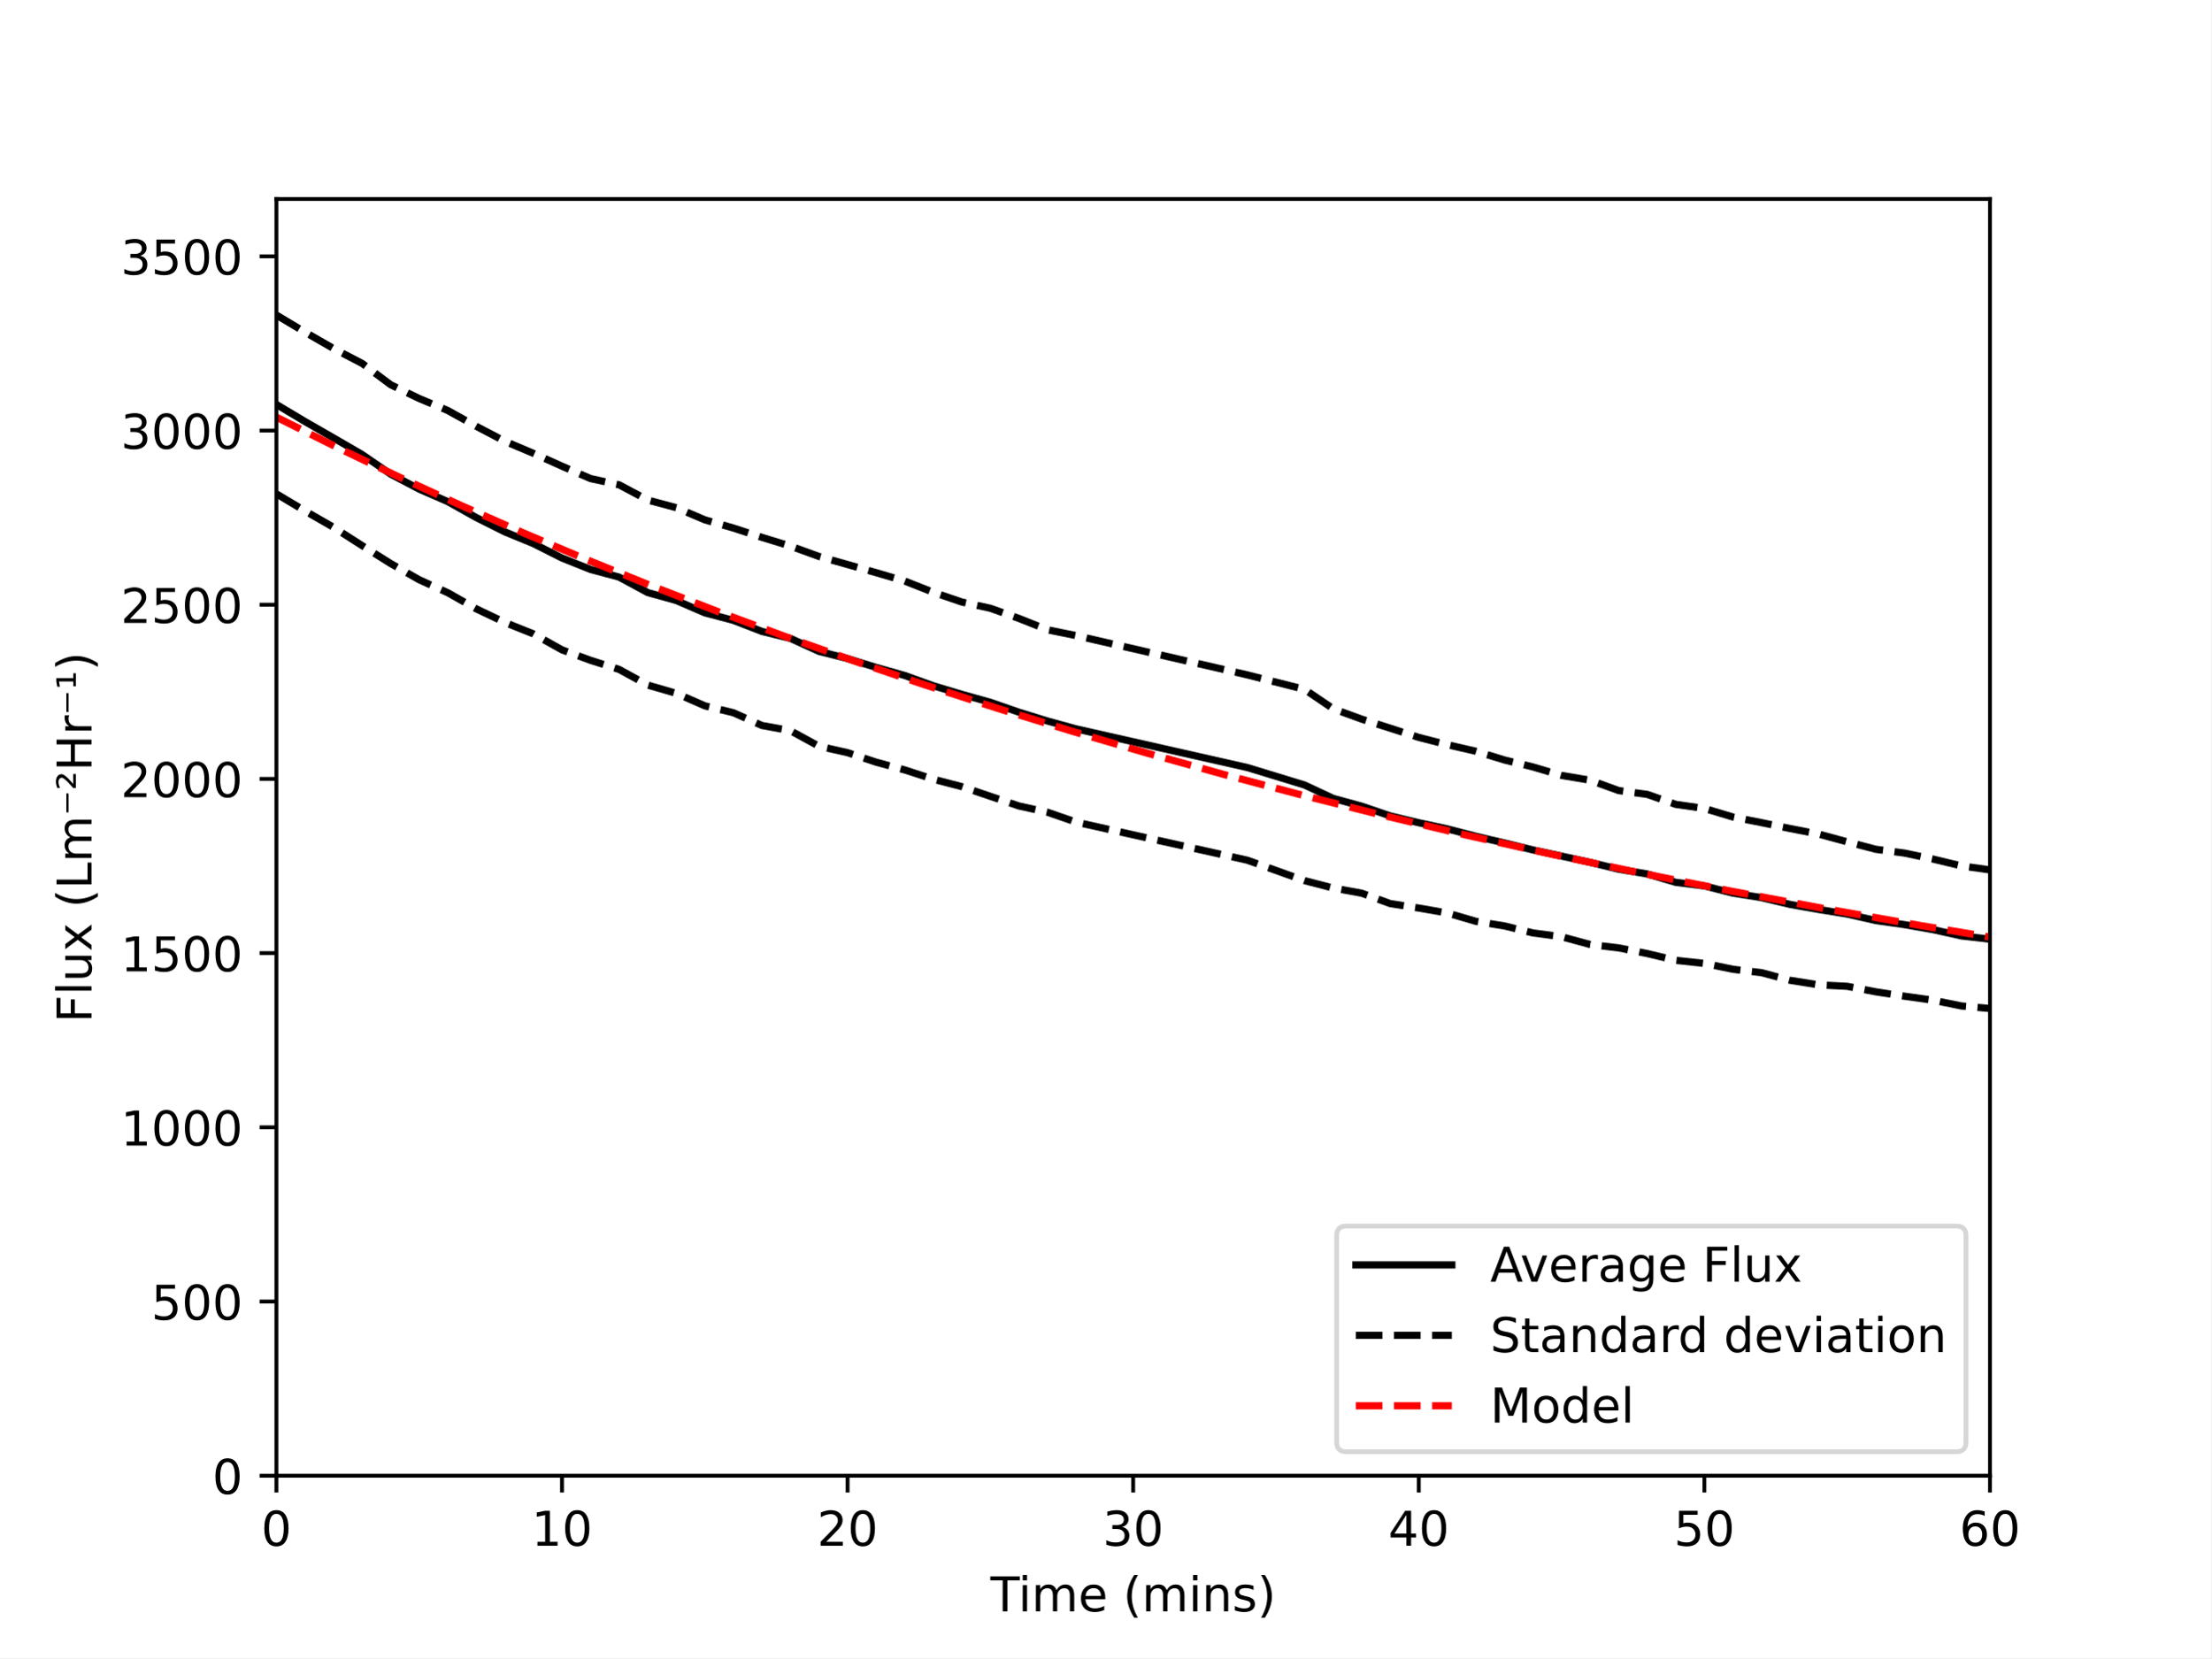
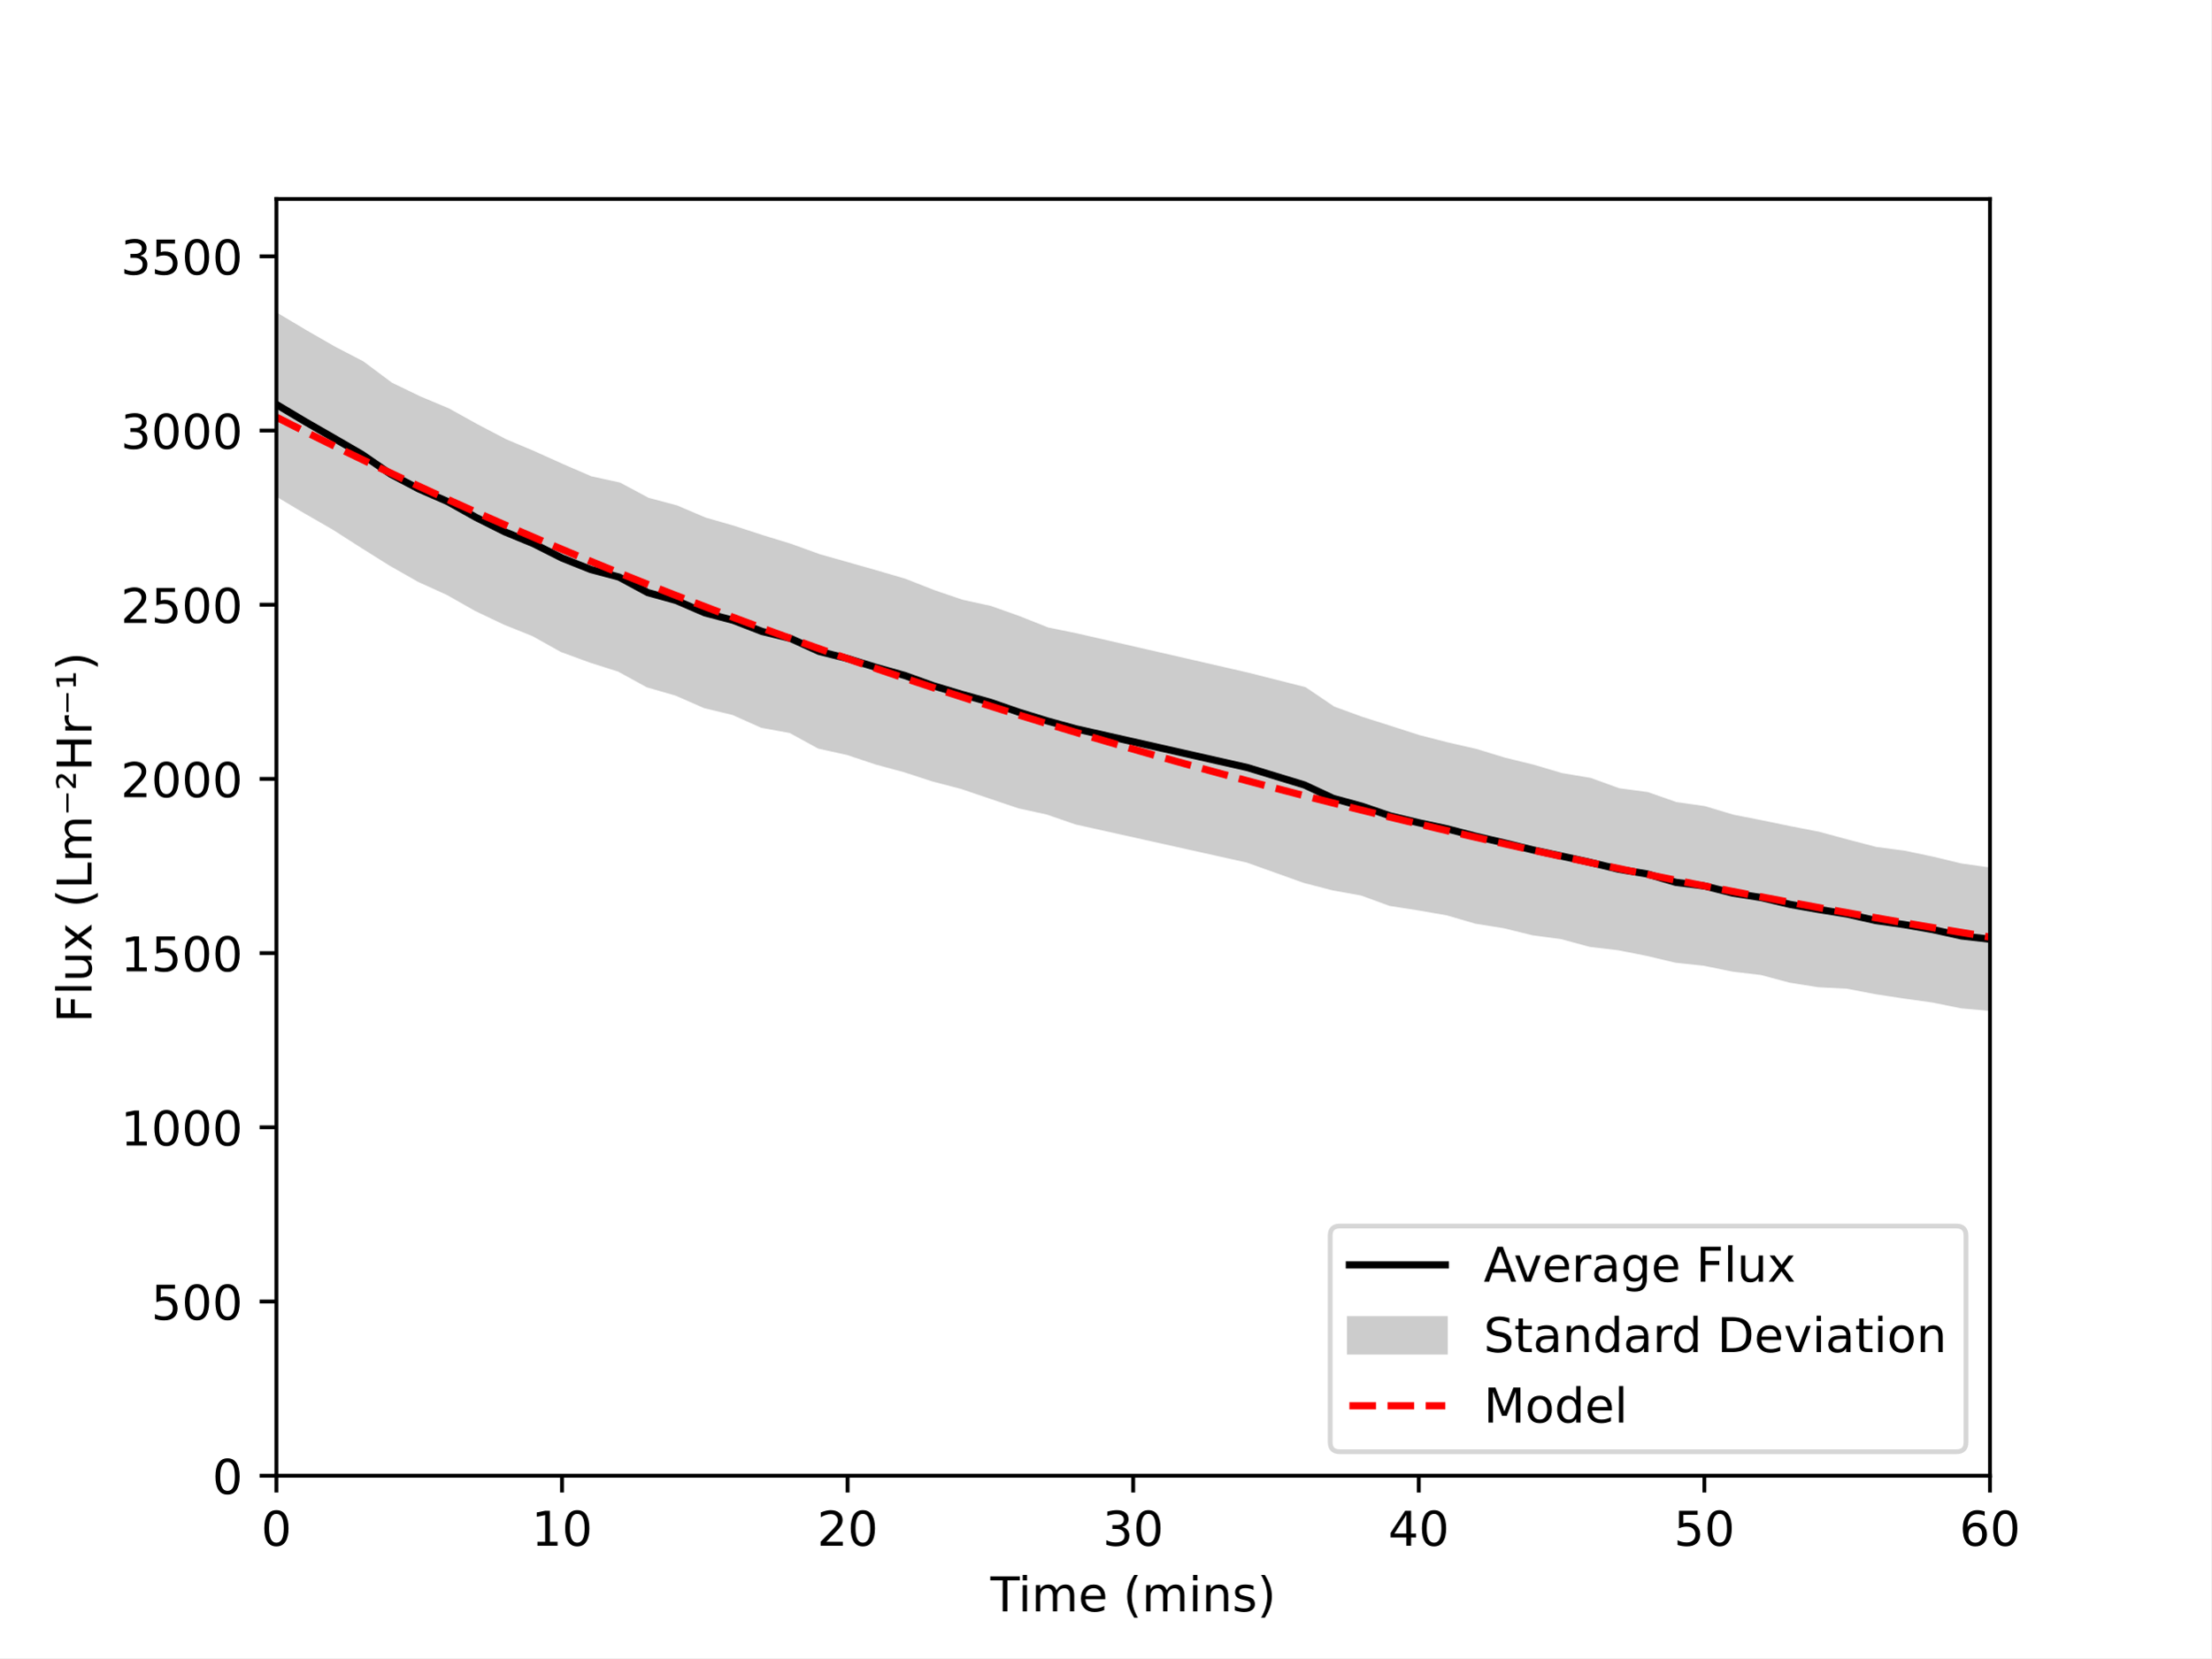
<svg xmlns="http://www.w3.org/2000/svg" xmlns:xlink="http://www.w3.org/1999/xlink" width="460.8pt" height="345.6pt" viewBox="0 0 460.8 345.6" version="1.1">
  <defs>
    <style type="text/css">*{stroke-linejoin: round; stroke-linecap: butt}</style>
  </defs>
  <g id="figure_1">
    <g id="patch_1">
      <path d="M 0 345.6  L 460.8 345.6  L 460.8 0  L 0 0  z " style="fill: #ffffff" />
    </g>
    <g id="axes_1">
      <g id="patch_2">
        <path d="M 57.6 307.584  L 414.72 307.584  L 414.72 41.472  L 57.6 41.472  z " style="fill: #ffffff" />
      </g>
+       <g id="PolyCollection_1">
+         <defs>
+           <path id="m943e7274be" d="M 57.6 -242.672  L 57.6 -279.936  L 63.552 -276.382  L 69.504 -272.959  L 75.456 -269.864  L 81.408 -265.42  L 87.36 -262.542  L 93.312 -260.044  L 99.264 -256.743  L 105.216 -253.627  L 111.168 -251.111  L 117.12 -248.431  L 123.072 -245.854  L 129.024 -244.556  L 134.976 -241.38  L 140.928 -239.791  L 146.88 -237.255  L 152.832 -235.545  L 158.784 -233.6  L 164.736 -231.775  L 170.688 -229.615  L 176.64 -227.936  L 182.592 -226.239  L 188.544 -224.496  L 194.496 -222.151  L 200.448 -220.121  L 206.4 -218.819  L 212.352 -216.699  L 218.304 -214.335  L 224.256 -213.123  L 259.968 -204.928  L 271.872 -201.917  L 277.824 -197.884  L 283.776 -195.71  L 289.728 -193.82  L 295.68 -191.901  L 301.632 -190.378  L 307.584 -189.015  L 313.536 -187.196  L 319.488 -185.738  L 325.44 -183.977  L 331.392 -182.977  L 337.344 -180.82  L 343.296 -180.024  L 349.248 -177.939  L 355.2 -177.093  L 361.152 -175.311  L 367.104 -174.139  L 373.056 -172.908  L 379.008 -171.75  L 384.96 -170.139  L 390.912 -168.584  L 396.864 -167.798  L 402.816 -166.547  L 408.768 -165.118  L 414.72 -164.284  L 414.72 -135.399  L 414.72 -135.399  L 408.768 -135.926  L 402.816 -137.132  L 396.864 -137.963  L 390.912 -138.876  L 384.96 -140.02  L 379.008 -140.325  L 373.056 -141.271  L 367.104 -142.865  L 361.152 -143.574  L 355.2 -144.791  L 349.248 -145.435  L 343.296 -146.849  L 337.344 -148.028  L 331.392 -148.736  L 325.44 -150.35  L 319.488 -151.145  L 313.536 -152.607  L 307.584 -153.564  L 301.632 -155.298  L 295.68 -156.333  L 289.728 -157.263  L 283.776 -159.432  L 277.824 -160.506  L 271.872 -162.045  L 259.968 -166.3  L 224.256 -174.246  L 218.304 -176.303  L 212.352 -177.61  L 206.4 -179.616  L 200.448 -181.637  L 194.496 -183.19  L 188.544 -185.127  L 182.592 -186.741  L 176.64 -188.724  L 170.688 -190.047  L 164.736 -193.298  L 158.784 -194.39  L 152.832 -197.05  L 146.88 -198.488  L 140.928 -201.093  L 134.976 -202.812  L 129.024 -206.076  L 123.072 -207.973  L 117.12 -210.151  L 111.168 -213.475  L 105.216 -215.862  L 99.264 -218.696  L 93.312 -222.065  L 87.36 -224.766  L 81.408 -228.151  L 75.456 -231.884  L 69.504 -235.694  L 63.552 -239.115  L 57.6 -242.672  z " style="stroke: #cccccc" />
+         </defs>
+         <g clip-path="url(#pe3c40bab31)">
+           <use xlink:href="#m943e7274be" x="0" y="345.6" style="fill: #cccccc; stroke: #cccccc" />
+         </g>
+       </g>
      <g id="matplotlib.axis_1">
        <g id="xtick_1">
          <g id="line2d_1">
            <defs>
-               <path id="m4d69c9c8e5" d="M 0 0  L 0 3.5  " style="stroke: #000000; stroke-width: 0.8" />
-             </defs>
-             <g>
-               <use xlink:href="#m4d69c9c8e5" x="57.6" y="307.584" style="stroke: #000000; stroke-width: 0.8" />
+               <path id="m15033c02f0" d="M 0 0  L 0 3.5  " style="stroke: #000000; stroke-width: 0.8" />
+             </defs>
+             <g>
+               <use xlink:href="#m15033c02f0" x="57.6" y="307.584" style="stroke: #000000; stroke-width: 0.8" />
            </g>
          </g>
          <g id="text_1">
            <g transform="translate(54.41875 322.1824) scale(0.1 -0.1)">
              <defs>
                <path id="DejaVuSans-30" d="M 2034 4250  Q 1547 4250 1301 3770  Q 1056 3291 1056 2328  Q 1056 1369 1301 889  Q 1547 409 2034 409  Q 2525 409 2770 889  Q 3016 1369 3016 2328  Q 3016 3291 2770 3770  Q 2525 4250 2034 4250  z M 2034 4750  Q 2819 4750 3233 4129  Q 3647 3509 3647 2328  Q 3647 1150 3233 529  Q 2819 -91 2034 -91  Q 1250 -91 836 529  Q 422 1150 422 2328  Q 422 3509 836 4129  Q 1250 4750 2034 4750  z " transform="scale(0.015625)" />
              </defs>
              <use xlink:href="#DejaVuSans-30" />
            </g>
          </g>
        </g>
        <g id="xtick_2">
          <g id="line2d_2">
            <g>
-               <use xlink:href="#m4d69c9c8e5" x="117.12" y="307.584" style="stroke: #000000; stroke-width: 0.8" />
+               <use xlink:href="#m15033c02f0" x="117.12" y="307.584" style="stroke: #000000; stroke-width: 0.8" />
            </g>
          </g>
          <g id="text_2">
            <g transform="translate(110.7575 322.1824) scale(0.1 -0.1)">
              <defs>
                <path id="DejaVuSans-31" d="M 794 531  L 1825 531  L 1825 4091  L 703 3866  L 703 4441  L 1819 4666  L 2450 4666  L 2450 531  L 3481 531  L 3481 0  L 794 0  L 794 531  z " transform="scale(0.015625)" />
              </defs>
              <use xlink:href="#DejaVuSans-31" />
              <use xlink:href="#DejaVuSans-30" x="63.623" />
            </g>
          </g>
        </g>
        <g id="xtick_3">
          <g id="line2d_3">
            <g>
-               <use xlink:href="#m4d69c9c8e5" x="176.64" y="307.584" style="stroke: #000000; stroke-width: 0.8" />
+               <use xlink:href="#m15033c02f0" x="176.64" y="307.584" style="stroke: #000000; stroke-width: 0.8" />
            </g>
          </g>
          <g id="text_3">
            <g transform="translate(170.2775 322.1824) scale(0.1 -0.1)">
              <defs>
                <path id="DejaVuSans-32" d="M 1228 531  L 3431 531  L 3431 0  L 469 0  L 469 531  Q 828 903 1448 1529  Q 2069 2156 2228 2338  Q 2531 2678 2651 2914  Q 2772 3150 2772 3378  Q 2772 3750 2511 3984  Q 2250 4219 1831 4219  Q 1534 4219 1204 4116  Q 875 4013 500 3803  L 500 4441  Q 881 4594 1212 4672  Q 1544 4750 1819 4750  Q 2544 4750 2975 4387  Q 3406 4025 3406 3419  Q 3406 3131 3298 2873  Q 3191 2616 2906 2266  Q 2828 2175 2409 1742  Q 1991 1309 1228 531  z " transform="scale(0.015625)" />
              </defs>
              <use xlink:href="#DejaVuSans-32" />
              <use xlink:href="#DejaVuSans-30" x="63.623" />
            </g>
          </g>
        </g>
        <g id="xtick_4">
          <g id="line2d_4">
            <g>
-               <use xlink:href="#m4d69c9c8e5" x="236.16" y="307.584" style="stroke: #000000; stroke-width: 0.8" />
+               <use xlink:href="#m15033c02f0" x="236.16" y="307.584" style="stroke: #000000; stroke-width: 0.8" />
            </g>
          </g>
          <g id="text_4">
            <g transform="translate(229.7975 322.1824) scale(0.1 -0.1)">
              <defs>
                <path id="DejaVuSans-33" d="M 2597 2516  Q 3050 2419 3304 2112  Q 3559 1806 3559 1356  Q 3559 666 3084 287  Q 2609 -91 1734 -91  Q 1441 -91 1130 -33  Q 819 25 488 141  L 488 750  Q 750 597 1062 519  Q 1375 441 1716 441  Q 2309 441 2620 675  Q 2931 909 2931 1356  Q 2931 1769 2642 2001  Q 2353 2234 1838 2234  L 1294 2234  L 1294 2753  L 1863 2753  Q 2328 2753 2575 2939  Q 2822 3125 2822 3475  Q 2822 3834 2567 4026  Q 2313 4219 1838 4219  Q 1578 4219 1281 4162  Q 984 4106 628 3988  L 628 4550  Q 988 4650 1302 4700  Q 1616 4750 1894 4750  Q 2613 4750 3031 4423  Q 3450 4097 3450 3541  Q 3450 3153 3228 2886  Q 3006 2619 2597 2516  z " transform="scale(0.015625)" />
              </defs>
              <use xlink:href="#DejaVuSans-33" />
              <use xlink:href="#DejaVuSans-30" x="63.623" />
            </g>
          </g>
        </g>
        <g id="xtick_5">
          <g id="line2d_5">
            <g>
-               <use xlink:href="#m4d69c9c8e5" x="295.68" y="307.584" style="stroke: #000000; stroke-width: 0.8" />
+               <use xlink:href="#m15033c02f0" x="295.68" y="307.584" style="stroke: #000000; stroke-width: 0.8" />
            </g>
          </g>
          <g id="text_5">
            <g transform="translate(289.3175 322.1824) scale(0.1 -0.1)">
              <defs>
                <path id="DejaVuSans-34" d="M 2419 4116  L 825 1625  L 2419 1625  L 2419 4116  z M 2253 4666  L 3047 4666  L 3047 1625  L 3713 1625  L 3713 1100  L 3047 1100  L 3047 0  L 2419 0  L 2419 1100  L 313 1100  L 313 1709  L 2253 4666  z " transform="scale(0.015625)" />
              </defs>
              <use xlink:href="#DejaVuSans-34" />
              <use xlink:href="#DejaVuSans-30" x="63.623" />
            </g>
          </g>
        </g>
        <g id="xtick_6">
          <g id="line2d_6">
            <g>
-               <use xlink:href="#m4d69c9c8e5" x="355.2" y="307.584" style="stroke: #000000; stroke-width: 0.8" />
+               <use xlink:href="#m15033c02f0" x="355.2" y="307.584" style="stroke: #000000; stroke-width: 0.8" />
            </g>
          </g>
          <g id="text_6">
            <g transform="translate(348.8375 322.1824) scale(0.1 -0.1)">
              <defs>
                <path id="DejaVuSans-35" d="M 691 4666  L 3169 4666  L 3169 4134  L 1269 4134  L 1269 2991  Q 1406 3038 1543 3061  Q 1681 3084 1819 3084  Q 2600 3084 3056 2656  Q 3513 2228 3513 1497  Q 3513 744 3044 326  Q 2575 -91 1722 -91  Q 1428 -91 1123 -41  Q 819 9 494 109  L 494 744  Q 775 591 1075 516  Q 1375 441 1709 441  Q 2250 441 2565 725  Q 2881 1009 2881 1497  Q 2881 1984 2565 2268  Q 2250 2553 1709 2553  Q 1456 2553 1204 2497  Q 953 2441 691 2322  L 691 4666  z " transform="scale(0.015625)" />
              </defs>
              <use xlink:href="#DejaVuSans-35" />
              <use xlink:href="#DejaVuSans-30" x="63.623" />
            </g>
          </g>
        </g>
        <g id="xtick_7">
          <g id="line2d_7">
            <g>
-               <use xlink:href="#m4d69c9c8e5" x="414.72" y="307.584" style="stroke: #000000; stroke-width: 0.8" />
+               <use xlink:href="#m15033c02f0" x="414.72" y="307.584" style="stroke: #000000; stroke-width: 0.8" />
            </g>
          </g>
          <g id="text_7">
            <g transform="translate(408.3575 322.1824) scale(0.1 -0.1)">
              <defs>
                <path id="DejaVuSans-36" d="M 2113 2584  Q 1688 2584 1439 2293  Q 1191 2003 1191 1497  Q 1191 994 1439 701  Q 1688 409 2113 409  Q 2538 409 2786 701  Q 3034 994 3034 1497  Q 3034 2003 2786 2293  Q 2538 2584 2113 2584  z M 3366 4563  L 3366 3988  Q 3128 4100 2886 4159  Q 2644 4219 2406 4219  Q 1781 4219 1451 3797  Q 1122 3375 1075 2522  Q 1259 2794 1537 2939  Q 1816 3084 2150 3084  Q 2853 3084 3261 2657  Q 3669 2231 3669 1497  Q 3669 778 3244 343  Q 2819 -91 2113 -91  Q 1303 -91 875 529  Q 447 1150 447 2328  Q 447 3434 972 4092  Q 1497 4750 2381 4750  Q 2619 4750 2861 4703  Q 3103 4656 3366 4563  z " transform="scale(0.015625)" />
              </defs>
              <use xlink:href="#DejaVuSans-36" />
              <use xlink:href="#DejaVuSans-30" x="63.623" />
            </g>
          </g>
        </g>
        <g id="text_8">
          <g transform="translate(206.403 335.8606) scale(0.1 -0.1)">
            <defs>
              <path id="DejaVuSans-54" d="M -19 4666  L 3928 4666  L 3928 4134  L 2272 4134  L 2272 0  L 1638 0  L 1638 4134  L -19 4134  L -19 4666  z " transform="scale(0.015625)" />
              <path id="DejaVuSans-69" d="M 603 3500  L 1178 3500  L 1178 0  L 603 0  L 603 3500  z M 603 4863  L 1178 4863  L 1178 4134  L 603 4134  L 603 4863  z " transform="scale(0.015625)" />
              <path id="DejaVuSans-6d" d="M 3328 2828  Q 3544 3216 3844 3400  Q 4144 3584 4550 3584  Q 5097 3584 5394 3201  Q 5691 2819 5691 2113  L 5691 0  L 5113 0  L 5113 2094  Q 5113 2597 4934 2840  Q 4756 3084 4391 3084  Q 3944 3084 3684 2787  Q 3425 2491 3425 1978  L 3425 0  L 2847 0  L 2847 2094  Q 2847 2600 2669 2842  Q 2491 3084 2119 3084  Q 1678 3084 1418 2786  Q 1159 2488 1159 1978  L 1159 0  L 581 0  L 581 3500  L 1159 3500  L 1159 2956  Q 1356 3278 1631 3431  Q 1906 3584 2284 3584  Q 2666 3584 2933 3390  Q 3200 3197 3328 2828  z " transform="scale(0.015625)" />
              <path id="DejaVuSans-65" d="M 3597 1894  L 3597 1613  L 953 1613  Q 991 1019 1311 708  Q 1631 397 2203 397  Q 2534 397 2845 478  Q 3156 559 3463 722  L 3463 178  Q 3153 47 2828 -22  Q 2503 -91 2169 -91  Q 1331 -91 842 396  Q 353 884 353 1716  Q 353 2575 817 3079  Q 1281 3584 2069 3584  Q 2775 3584 3186 3129  Q 3597 2675 3597 1894  z M 3022 2063  Q 3016 2534 2758 2815  Q 2500 3097 2075 3097  Q 1594 3097 1305 2825  Q 1016 2553 972 2059  L 3022 2063  z " transform="scale(0.015625)" />
              <path id="DejaVuSans-20" transform="scale(0.015625)" />
              <path id="DejaVuSans-28" d="M 1984 4856  Q 1566 4138 1362 3434  Q 1159 2731 1159 2009  Q 1159 1288 1364 580  Q 1569 -128 1984 -844  L 1484 -844  Q 1016 -109 783 600  Q 550 1309 550 2009  Q 550 2706 781 3412  Q 1013 4119 1484 4856  L 1984 4856  z " transform="scale(0.015625)" />
              <path id="DejaVuSans-6e" d="M 3513 2113  L 3513 0  L 2938 0  L 2938 2094  Q 2938 2591 2744 2837  Q 2550 3084 2163 3084  Q 1697 3084 1428 2787  Q 1159 2491 1159 1978  L 1159 0  L 581 0  L 581 3500  L 1159 3500  L 1159 2956  Q 1366 3272 1645 3428  Q 1925 3584 2291 3584  Q 2894 3584 3203 3211  Q 3513 2838 3513 2113  z " transform="scale(0.015625)" />
              <path id="DejaVuSans-73" d="M 2834 3397  L 2834 2853  Q 2591 2978 2328 3040  Q 2066 3103 1784 3103  Q 1356 3103 1142 2972  Q 928 2841 928 2578  Q 928 2378 1081 2264  Q 1234 2150 1697 2047  L 1894 2003  Q 2506 1872 2764 1633  Q 3022 1394 3022 966  Q 3022 478 2636 193  Q 2250 -91 1575 -91  Q 1294 -91 989 -36  Q 684 19 347 128  L 347 722  Q 666 556 975 473  Q 1284 391 1588 391  Q 1994 391 2212 530  Q 2431 669 2431 922  Q 2431 1156 2273 1281  Q 2116 1406 1581 1522  L 1381 1569  Q 847 1681 609 1914  Q 372 2147 372 2553  Q 372 3047 722 3315  Q 1072 3584 1716 3584  Q 2034 3584 2315 3537  Q 2597 3491 2834 3397  z " transform="scale(0.015625)" />
              <path id="DejaVuSans-29" d="M 513 4856  L 1013 4856  Q 1481 4119 1714 3412  Q 1947 2706 1947 2009  Q 1947 1309 1714 600  Q 1481 -109 1013 -844  L 513 -844  Q 928 -128 1133 580  Q 1338 1288 1338 2009  Q 1338 2731 1133 3434  Q 928 4138 513 4856  z " transform="scale(0.015625)" />
            </defs>
            <use xlink:href="#DejaVuSans-54" />
            <use xlink:href="#DejaVuSans-69" x="57.959" />
            <use xlink:href="#DejaVuSans-6d" x="85.742" />
            <use xlink:href="#DejaVuSans-65" x="183.154" />
            <use xlink:href="#DejaVuSans-20" x="244.678" />
            <use xlink:href="#DejaVuSans-28" x="276.465" />
            <use xlink:href="#DejaVuSans-6d" x="315.479" />
            <use xlink:href="#DejaVuSans-69" x="412.891" />
            <use xlink:href="#DejaVuSans-6e" x="440.674" />
            <use xlink:href="#DejaVuSans-73" x="504.053" />
            <use xlink:href="#DejaVuSans-29" x="556.152" />
          </g>
        </g>
      </g>
      <g id="matplotlib.axis_2">
        <g id="ytick_1">
          <g id="line2d_8">
            <defs>
-               <path id="m9493735a41" d="M 0 0  L -3.5 0  " style="stroke: #000000; stroke-width: 0.8" />
-             </defs>
-             <g>
-               <use xlink:href="#m9493735a41" x="57.6" y="307.584" style="stroke: #000000; stroke-width: 0.8" />
+               <path id="mf174291235" d="M 0 0  L -3.5 0  " style="stroke: #000000; stroke-width: 0.8" />
+             </defs>
+             <g>
+               <use xlink:href="#mf174291235" x="57.6" y="307.584" style="stroke: #000000; stroke-width: 0.8" />
            </g>
          </g>
          <g id="text_9">
            <g transform="translate(44.2375 311.3832) scale(0.1 -0.1)">
              <use xlink:href="#DejaVuSans-30" />
            </g>
          </g>
        </g>
        <g id="ytick_2">
          <g id="line2d_9">
            <g>
-               <use xlink:href="#m9493735a41" x="57.6" y="271.275" style="stroke: #000000; stroke-width: 0.8" />
+               <use xlink:href="#mf174291235" x="57.6" y="271.275" style="stroke: #000000; stroke-width: 0.8" />
            </g>
          </g>
          <g id="text_10">
            <g transform="translate(31.5125 275.0742) scale(0.1 -0.1)">
              <use xlink:href="#DejaVuSans-35" />
              <use xlink:href="#DejaVuSans-30" x="63.623" />
              <use xlink:href="#DejaVuSans-30" x="127.246" />
            </g>
          </g>
        </g>
        <g id="ytick_3">
          <g id="line2d_10">
            <g>
-               <use xlink:href="#m9493735a41" x="57.6" y="234.966" style="stroke: #000000; stroke-width: 0.8" />
+               <use xlink:href="#mf174291235" x="57.6" y="234.966" style="stroke: #000000; stroke-width: 0.8" />
            </g>
          </g>
          <g id="text_11">
            <g transform="translate(25.15 238.7652) scale(0.1 -0.1)">
              <use xlink:href="#DejaVuSans-31" />
              <use xlink:href="#DejaVuSans-30" x="63.623" />
              <use xlink:href="#DejaVuSans-30" x="127.246" />
              <use xlink:href="#DejaVuSans-30" x="190.869" />
            </g>
          </g>
        </g>
        <g id="ytick_4">
          <g id="line2d_11">
            <g>
-               <use xlink:href="#m9493735a41" x="57.6" y="198.657" style="stroke: #000000; stroke-width: 0.8" />
+               <use xlink:href="#mf174291235" x="57.6" y="198.657" style="stroke: #000000; stroke-width: 0.8" />
            </g>
          </g>
          <g id="text_12">
            <g transform="translate(25.15 202.4562) scale(0.1 -0.1)">
              <use xlink:href="#DejaVuSans-31" />
              <use xlink:href="#DejaVuSans-35" x="63.623" />
              <use xlink:href="#DejaVuSans-30" x="127.246" />
              <use xlink:href="#DejaVuSans-30" x="190.869" />
            </g>
          </g>
        </g>
        <g id="ytick_5">
          <g id="line2d_12">
            <g>
-               <use xlink:href="#m9493735a41" x="57.6" y="162.348" style="stroke: #000000; stroke-width: 0.8" />
+               <use xlink:href="#mf174291235" x="57.6" y="162.348" style="stroke: #000000; stroke-width: 0.8" />
            </g>
          </g>
          <g id="text_13">
            <g transform="translate(25.15 166.1472) scale(0.1 -0.1)">
              <use xlink:href="#DejaVuSans-32" />
              <use xlink:href="#DejaVuSans-30" x="63.623" />
              <use xlink:href="#DejaVuSans-30" x="127.246" />
              <use xlink:href="#DejaVuSans-30" x="190.869" />
            </g>
          </g>
        </g>
        <g id="ytick_6">
          <g id="line2d_13">
            <g>
-               <use xlink:href="#m9493735a41" x="57.6" y="126.039" style="stroke: #000000; stroke-width: 0.8" />
+               <use xlink:href="#mf174291235" x="57.6" y="126.039" style="stroke: #000000; stroke-width: 0.8" />
            </g>
          </g>
          <g id="text_14">
            <g transform="translate(25.15 129.8382) scale(0.1 -0.1)">
              <use xlink:href="#DejaVuSans-32" />
              <use xlink:href="#DejaVuSans-35" x="63.623" />
              <use xlink:href="#DejaVuSans-30" x="127.246" />
              <use xlink:href="#DejaVuSans-30" x="190.869" />
            </g>
          </g>
        </g>
        <g id="ytick_7">
          <g id="line2d_14">
            <g>
-               <use xlink:href="#m9493735a41" x="57.6" y="89.73" style="stroke: #000000; stroke-width: 0.8" />
+               <use xlink:href="#mf174291235" x="57.6" y="89.73" style="stroke: #000000; stroke-width: 0.8" />
            </g>
          </g>
          <g id="text_15">
            <g transform="translate(25.15 93.52918) scale(0.1 -0.1)">
              <use xlink:href="#DejaVuSans-33" />
              <use xlink:href="#DejaVuSans-30" x="63.623" />
              <use xlink:href="#DejaVuSans-30" x="127.246" />
              <use xlink:href="#DejaVuSans-30" x="190.869" />
            </g>
          </g>
        </g>
        <g id="ytick_8">
          <g id="line2d_15">
            <g>
-               <use xlink:href="#m9493735a41" x="57.6" y="53.421" style="stroke: #000000; stroke-width: 0.8" />
+               <use xlink:href="#mf174291235" x="57.6" y="53.421" style="stroke: #000000; stroke-width: 0.8" />
            </g>
          </g>
          <g id="text_16">
            <g transform="translate(25.15 57.22018) scale(0.1 -0.1)">
              <use xlink:href="#DejaVuSans-33" />
              <use xlink:href="#DejaVuSans-35" x="63.623" />
              <use xlink:href="#DejaVuSans-30" x="127.246" />
              <use xlink:href="#DejaVuSans-30" x="190.869" />
            </g>
          </g>
        </g>
        <g id="text_17">
          <g transform="translate(19.07031 213.171) rotate(-90) scale(0.1 -0.1)">
            <defs>
              <path id="DejaVuSans-46" d="M 628 4666  L 3309 4666  L 3309 4134  L 1259 4134  L 1259 2759  L 3109 2759  L 3109 2228  L 1259 2228  L 1259 0  L 628 0  L 628 4666  z " transform="scale(0.015625)" />
              <path id="DejaVuSans-6c" d="M 603 4863  L 1178 4863  L 1178 0  L 603 0  L 603 4863  z " transform="scale(0.015625)" />
              <path id="DejaVuSans-75" d="M 544 1381  L 544 3500  L 1119 3500  L 1119 1403  Q 1119 906 1312 657  Q 1506 409 1894 409  Q 2359 409 2629 706  Q 2900 1003 2900 1516  L 2900 3500  L 3475 3500  L 3475 0  L 2900 0  L 2900 538  Q 2691 219 2414 64  Q 2138 -91 1772 -91  Q 1169 -91 856 284  Q 544 659 544 1381  z M 1991 3584  L 1991 3584  z " transform="scale(0.015625)" />
              <path id="DejaVuSans-78" d="M 3513 3500  L 2247 1797  L 3578 0  L 2900 0  L 1881 1375  L 863 0  L 184 0  L 1544 1831  L 300 3500  L 978 3500  L 1906 2253  L 2834 3500  L 3513 3500  z " transform="scale(0.015625)" />
              <path id="DejaVuSans-4c" d="M 628 4666  L 1259 4666  L 1259 531  L 3531 531  L 3531 0  L 628 0  L 628 4666  z " transform="scale(0.015625)" />
              <path id="DejaVuSans-207b" d="M 428 3359  L 2950 3359  L 2950 3063  L 428 3063  L 428 3359  z " transform="scale(0.015625)" />
              <path id="DejaVuSans-b2" d="M 838 2444  L 2163 2444  L 2163 2088  L 294 2088  L 294 2431  Q 400 2528 597 2703  Q 1672 3656 1672 3950  Q 1672 4156 1509 4282  Q 1347 4409 1081 4409  Q 919 4409 728 4354  Q 538 4300 313 4191  L 313 4575  Q 553 4663 761 4706  Q 969 4750 1147 4750  Q 1600 4750 1872 4544  Q 2144 4338 2144 4000  Q 2144 3566 1109 2678  Q 934 2528 838 2444  z " transform="scale(0.015625)" />
              <path id="DejaVuSans-48" d="M 628 4666  L 1259 4666  L 1259 2753  L 3553 2753  L 3553 4666  L 4184 4666  L 4184 0  L 3553 0  L 3553 2222  L 1259 2222  L 1259 0  L 628 0  L 628 4666  z " transform="scale(0.015625)" />
              <path id="DejaVuSans-72" d="M 2631 2963  Q 2534 3019 2420 3045  Q 2306 3072 2169 3072  Q 1681 3072 1420 2755  Q 1159 2438 1159 1844  L 1159 0  L 581 0  L 581 3500  L 1159 3500  L 1159 2956  Q 1341 3275 1631 3429  Q 1922 3584 2338 3584  Q 2397 3584 2469 3576  Q 2541 3569 2628 3553  L 2631 2963  z " transform="scale(0.015625)" />
              <path id="DejaVuSans-b9" d="M 488 2431  L 1125 2431  L 1125 4341  L 428 4213  L 428 4575  L 1147 4697  L 1575 4697  L 1575 2431  L 2216 2431  L 2216 2088  L 488 2088  L 488 2431  z " transform="scale(0.015625)" />
            </defs>
            <use xlink:href="#DejaVuSans-46" />
            <use xlink:href="#DejaVuSans-6c" x="57.52" />
            <use xlink:href="#DejaVuSans-75" x="85.303" />
            <use xlink:href="#DejaVuSans-78" x="148.682" />
            <use xlink:href="#DejaVuSans-20" x="207.861" />
            <use xlink:href="#DejaVuSans-28" x="239.648" />
            <use xlink:href="#DejaVuSans-4c" x="278.662" />
            <use xlink:href="#DejaVuSans-6d" x="334.375" />
            <use xlink:href="#DejaVuSans-207b" x="431.787" />
            <use xlink:href="#DejaVuSans-b2" x="484.57" />
            <use xlink:href="#DejaVuSans-48" x="524.658" />
            <use xlink:href="#DejaVuSans-72" x="599.854" />
            <use xlink:href="#DejaVuSans-207b" x="640.967" />
            <use xlink:href="#DejaVuSans-b9" x="693.75" />
            <use xlink:href="#DejaVuSans-29" x="733.838" />
          </g>
        </g>
      </g>
      <g id="line2d_16">
-         <path d="M 57.6 84.296  L 63.552 87.852  L 69.504 91.274  L 75.456 94.726  L 81.408 98.814  L 87.36 101.946  L 93.312 104.546  L 99.264 107.88  L 105.216 110.856  L 111.168 113.307  L 117.12 116.309  L 123.072 118.687  L 129.024 120.284  L 134.976 123.504  L 140.928 125.158  L 146.88 127.729  L 152.832 129.303  L 158.784 131.605  L 164.736 133.063  L 170.688 135.769  L 176.64 137.27  L 182.592 139.11  L 188.544 140.789  L 194.496 142.93  L 200.448 144.721  L 206.4 146.382  L 212.352 148.446  L 218.304 150.281  L 224.256 151.916  L 259.968 159.986  L 271.872 163.619  L 277.824 166.405  L 283.776 168.029  L 289.728 170.059  L 295.68 171.483  L 301.632 172.762  L 307.584 174.31  L 313.536 175.698  L 319.488 177.158  L 325.44 178.436  L 331.392 179.743  L 337.344 181.176  L 343.296 182.163  L 349.248 183.913  L 355.2 184.658  L 361.152 186.157  L 367.104 187.098  L 373.056 188.511  L 379.008 189.563  L 384.96 190.52  L 390.912 191.87  L 396.864 192.719  L 402.816 193.76  L 408.768 195.078  L 414.72 195.759  " clip-path="url(#pf5c24e1702)" style="fill: none; stroke: #000000; stroke-width: 1.5; stroke-linecap: square" />
+         <path d="M 57.6 84.296  L 63.552 87.852  L 69.504 91.274  L 75.456 94.726  L 81.408 98.814  L 87.36 101.946  L 93.312 104.546  L 99.264 107.88  L 105.216 110.856  L 111.168 113.307  L 117.12 116.309  L 123.072 118.687  L 129.024 120.284  L 134.976 123.504  L 140.928 125.158  L 146.88 127.729  L 152.832 129.303  L 158.784 131.605  L 164.736 133.063  L 170.688 135.769  L 176.64 137.27  L 182.592 139.11  L 188.544 140.789  L 194.496 142.93  L 200.448 144.721  L 206.4 146.382  L 212.352 148.446  L 218.304 150.281  L 224.256 151.916  L 259.968 159.986  L 271.872 163.619  L 277.824 166.405  L 283.776 168.029  L 289.728 170.059  L 295.68 171.483  L 301.632 172.762  L 307.584 174.31  L 313.536 175.698  L 319.488 177.158  L 325.44 178.436  L 331.392 179.743  L 337.344 181.176  L 343.296 182.163  L 349.248 183.913  L 355.2 184.658  L 361.152 186.157  L 367.104 187.098  L 373.056 188.511  L 379.008 189.563  L 384.96 190.52  L 390.912 191.87  L 396.864 192.719  L 402.816 193.76  L 408.768 195.078  L 414.72 195.759  " clip-path="url(#pe3c40bab31)" style="fill: none; stroke: #000000; stroke-width: 1.5; stroke-linecap: square" />
      </g>
      <g id="line2d_17">
-         <path d="M 57.6 65.664  L 63.552 69.218  L 69.504 72.641  L 75.456 75.736  L 81.408 80.18  L 87.36 83.058  L 93.312 85.556  L 99.264 88.857  L 105.216 91.973  L 111.168 94.489  L 117.12 97.169  L 123.072 99.746  L 129.024 101.044  L 134.976 104.22  L 140.928 105.809  L 146.88 108.345  L 152.832 110.055  L 158.784 112  L 164.736 113.825  L 170.688 115.985  L 176.64 117.664  L 182.592 119.361  L 188.544 121.104  L 194.496 123.449  L 200.448 125.479  L 206.4 126.781  L 212.352 128.901  L 218.304 131.265  L 224.256 132.477  L 259.968 140.672  L 271.872 143.683  L 277.824 147.716  L 283.776 149.89  L 289.728 151.78  L 295.68 153.699  L 301.632 155.222  L 307.584 156.585  L 313.536 158.404  L 319.488 159.862  L 325.44 161.623  L 331.392 162.623  L 337.344 164.78  L 343.296 165.576  L 349.248 167.661  L 355.2 168.507  L 361.152 170.289  L 367.104 171.461  L 373.056 172.692  L 379.008 173.85  L 384.96 175.461  L 390.912 177.016  L 396.864 177.802  L 402.816 179.053  L 408.768 180.482  L 414.72 181.316  " clip-path="url(#pf5c24e1702)" style="fill: none; stroke-dasharray: 5.55,2.4; stroke-dashoffset: 0; stroke: #000000; stroke-width: 1.5" />
-       </g>
-       <g id="line2d_18">
-         <path d="M 57.6 102.928  L 63.552 106.485  L 69.504 109.906  L 75.456 113.716  L 81.408 117.449  L 87.36 120.834  L 93.312 123.535  L 99.264 126.904  L 105.216 129.738  L 111.168 132.125  L 117.12 135.449  L 123.072 137.627  L 129.024 139.524  L 134.976 142.788  L 140.928 144.507  L 146.88 147.112  L 152.832 148.55  L 158.784 151.21  L 164.736 152.302  L 170.688 155.553  L 176.64 156.876  L 182.592 158.859  L 188.544 160.473  L 194.496 162.41  L 200.448 163.963  L 206.4 165.984  L 212.352 167.99  L 218.304 169.297  L 224.256 171.354  L 259.968 179.3  L 271.872 183.555  L 277.824 185.094  L 283.776 186.168  L 289.728 188.337  L 295.68 189.267  L 301.632 190.302  L 307.584 192.036  L 313.536 192.993  L 319.488 194.455  L 325.44 195.25  L 331.392 196.864  L 337.344 197.572  L 343.296 198.751  L 349.248 200.165  L 355.2 200.809  L 361.152 202.026  L 367.104 202.735  L 373.056 204.329  L 379.008 205.275  L 384.96 205.58  L 390.912 206.724  L 396.864 207.637  L 402.816 208.468  L 408.768 209.674  L 414.72 210.201  " clip-path="url(#pf5c24e1702)" style="fill: none; stroke-dasharray: 5.55,2.4; stroke-dashoffset: 0; stroke: #000000; stroke-width: 1.5" />
-       </g>
-       <g id="line2d_19">
-         <path d="M 57.6 86.945  L 70.099 93.172  L 82.956 99.324  L 95.812 105.229  L 109.025 111.051  L 122.239 116.632  L 135.809 122.126  L 149.737 127.522  L 164.022 132.813  L 178.307 137.869  L 192.948 142.818  L 207.948 147.654  L 223.304 152.372  L 239.017 156.966  L 255.087 161.432  L 271.515 165.767  L 288.3 169.969  L 305.798 174.116  L 323.654 178.116  L 341.868 181.969  L 360.795 185.742  L 380.079 189.36  L 400.078 192.884  L 414.72 195.325  L 414.72 195.325  " clip-path="url(#pf5c24e1702)" style="fill: none; stroke-dasharray: 5.55,2.4; stroke-dashoffset: 0; stroke: #ff0000; stroke-width: 1.5" />
+         <path d="M 57.6 86.945  L 61.207 88.768  L 64.815 90.569  L 68.422 92.351  L 72.029 94.112  L 75.636 95.853  L 79.244 97.573  L 82.851 99.275  L 86.458 100.957  L 90.065 102.619  L 93.673 104.263  L 97.28 105.888  L 100.887 107.494  L 104.495 109.082  L 108.102 110.652  L 111.709 112.203  L 115.316 113.737  L 118.924 115.254  L 122.531 116.753  L 126.138 118.235  L 129.745 119.7  L 133.353 121.149  L 136.96 122.581  L 140.567 123.996  L 144.175 125.396  L 147.782 126.779  L 151.389 128.146  L 154.996 129.498  L 158.604 130.835  L 162.211 132.156  L 165.818 133.462  L 169.425 134.753  L 173.033 136.03  L 176.64 137.291  L 180.247 138.539  L 183.855 139.772  L 187.462 140.991  L 191.069 142.196  L 194.676 143.387  L 198.284 144.565  L 201.891 145.729  L 205.498 146.88  L 209.105 148.018  L 212.713 149.143  L 216.32 150.255  L 219.927 151.354  L 223.535 152.441  L 227.142 153.515  L 230.749 154.577  L 234.356 155.627  L 237.964 156.665  L 241.571 157.691  L 245.178 158.705  L 248.785 159.708  L 252.393 160.699  L 256 161.679  L 259.607 162.648  L 263.215 163.605  L 266.822 164.552  L 270.429 165.488  L 274.036 166.413  L 277.644 167.327  L 281.251 168.232  L 284.858 169.125  L 288.465 170.009  L 292.073 170.883  L 295.68 171.746  L 299.287 172.6  L 302.895 173.444  L 306.502 174.278  L 310.109 175.103  L 313.716 175.918  L 317.324 176.724  L 320.931 177.521  L 324.538 178.308  L 328.145 179.087  L 331.753 179.857  L 335.36 180.618  L 338.967 181.37  L 342.575 182.114  L 346.182 182.849  L 349.789 183.576  L 353.396 184.294  L 357.004 185.004  L 360.611 185.706  L 364.218 186.401  L 367.825 187.087  L 371.433 187.765  L 375.04 188.436  L 378.647 189.099  L 382.255 189.754  L 385.862 190.402  L 389.469 191.042  L 393.076 191.675  L 396.684 192.301  L 400.291 192.92  L 403.898 193.532  L 407.505 194.137  L 411.113 194.734  L 414.72 195.325  " clip-path="url(#pe3c40bab31)" style="fill: none; stroke-dasharray: 5.55,2.4; stroke-dashoffset: 0; stroke: #ff0000; stroke-width: 1.5" />
      </g>
      <g id="patch_3">
        <path d="M 57.6 307.584  L 57.6 41.472  " style="fill: none; stroke: #000000; stroke-width: 0.8; stroke-linejoin: miter; stroke-linecap: square" />
      </g>
      <g id="patch_4">
        <path d="M 414.72 307.584  L 414.72 41.472  " style="fill: none; stroke: #000000; stroke-width: 0.8; stroke-linejoin: miter; stroke-linecap: square" />
      </g>
      <g id="patch_5">
        <path d="M 57.6 307.584  L 414.72 307.584  " style="fill: none; stroke: #000000; stroke-width: 0.8; stroke-linejoin: miter; stroke-linecap: square" />
      </g>
      <g id="patch_6">
        <path d="M 57.6 41.472  L 414.72 41.472  " style="fill: none; stroke: #000000; stroke-width: 0.8; stroke-linejoin: miter; stroke-linecap: square" />
      </g>
      <g id="legend_1">
        <g id="patch_7">
-           <path d="M 280.565 302.584  L 407.72 302.584  Q 409.72 302.584 409.72 300.584  L 409.72 257.55  Q 409.72 255.55 407.72 255.55  L 280.565 255.55  Q 278.565 255.55 278.565 257.55  L 278.565 300.584  Q 278.565 302.584 280.565 302.584  z " style="fill: #ffffff; opacity: 0.8; stroke: #cccccc; stroke-linejoin: miter" />
-         </g>
-         <g id="line2d_20">
-           <path d="M 282.565 263.648  L 292.565 263.648  L 302.565 263.648  " style="fill: none; stroke: #000000; stroke-width: 1.5; stroke-linecap: square" />
+           <path d="M 279.214 302.584  L 407.72 302.584  Q 409.72 302.584 409.72 300.584  L 409.72 257.55  Q 409.72 255.55 407.72 255.55  L 279.214 255.55  Q 277.214 255.55 277.214 257.55  L 277.214 300.584  Q 277.214 302.584 279.214 302.584  z " style="fill: #ffffff; opacity: 0.8; stroke: #cccccc; stroke-linejoin: miter" />
+         </g>
+         <g id="line2d_18">
+           <path d="M 281.214 263.648  L 291.214 263.648  L 301.214 263.648  " style="fill: none; stroke: #000000; stroke-width: 1.5; stroke-linecap: square" />
        </g>
        <g id="text_18">
-           <g transform="translate(310.5653 267.1481) scale(0.1 -0.1)">
+           <g transform="translate(309.2138 267.1481) scale(0.1 -0.1)">
            <defs>
              <path id="DejaVuSans-41" d="M 2188 4044  L 1331 1722  L 3047 1722  L 2188 4044  z M 1831 4666  L 2547 4666  L 4325 0  L 3669 0  L 3244 1197  L 1141 1197  L 716 0  L 50 0  L 1831 4666  z " transform="scale(0.015625)" />
              <path id="DejaVuSans-76" d="M 191 3500  L 800 3500  L 1894 563  L 2988 3500  L 3597 3500  L 2284 0  L 1503 0  L 191 3500  z " transform="scale(0.015625)" />
              <path id="DejaVuSans-61" d="M 2194 1759  Q 1497 1759 1228 1600  Q 959 1441 959 1056  Q 959 750 1161 570  Q 1363 391 1709 391  Q 2188 391 2477 730  Q 2766 1069 2766 1631  L 2766 1759  L 2194 1759  z M 3341 1997  L 3341 0  L 2766 0  L 2766 531  Q 2569 213 2275 61  Q 1981 -91 1556 -91  Q 1019 -91 701 211  Q 384 513 384 1019  Q 384 1609 779 1909  Q 1175 2209 1959 2209  L 2766 2209  L 2766 2266  Q 2766 2663 2505 2880  Q 2244 3097 1772 3097  Q 1472 3097 1187 3025  Q 903 2953 641 2809  L 641 3341  Q 956 3463 1253 3523  Q 1550 3584 1831 3584  Q 2591 3584 2966 3190  Q 3341 2797 3341 1997  z " transform="scale(0.015625)" />
              <path id="DejaVuSans-67" d="M 2906 1791  Q 2906 2416 2648 2759  Q 2391 3103 1925 3103  Q 1463 3103 1205 2759  Q 947 2416 947 1791  Q 947 1169 1205 825  Q 1463 481 1925 481  Q 2391 481 2648 825  Q 2906 1169 2906 1791  z M 3481 434  Q 3481 -459 3084 -895  Q 2688 -1331 1869 -1331  Q 1566 -1331 1297 -1286  Q 1028 -1241 775 -1147  L 775 -588  Q 1028 -725 1275 -790  Q 1522 -856 1778 -856  Q 2344 -856 2625 -561  Q 2906 -266 2906 331  L 2906 616  Q 2728 306 2450 153  Q 2172 0 1784 0  Q 1141 0 747 490  Q 353 981 353 1791  Q 353 2603 747 3093  Q 1141 3584 1784 3584  Q 2172 3584 2450 3431  Q 2728 3278 2906 2969  L 2906 3500  L 3481 3500  L 3481 434  z " transform="scale(0.015625)" />
            </defs>
            <use xlink:href="#DejaVuSans-41" />
            <use xlink:href="#DejaVuSans-76" x="62.533" />
            <use xlink:href="#DejaVuSans-65" x="121.713" />
            <use xlink:href="#DejaVuSans-72" x="183.236" />
            <use xlink:href="#DejaVuSans-61" x="224.35" />
            <use xlink:href="#DejaVuSans-67" x="285.629" />
            <use xlink:href="#DejaVuSans-65" x="349.105" />
            <use xlink:href="#DejaVuSans-20" x="410.629" />
            <use xlink:href="#DejaVuSans-46" x="442.416" />
            <use xlink:href="#DejaVuSans-6c" x="499.936" />
            <use xlink:href="#DejaVuSans-75" x="527.719" />
            <use xlink:href="#DejaVuSans-78" x="591.098" />
          </g>
        </g>
-         <g id="line2d_21">
-           <path d="M 282.565 278.326  L 292.565 278.326  L 302.565 278.326  " style="fill: none; stroke-dasharray: 5.55,2.4; stroke-dashoffset: 0; stroke: #000000; stroke-width: 1.5" />
+         <g id="patch_8">
+           <path d="M 281.214 281.826  L 301.214 281.826  L 301.214 274.826  L 281.214 274.826  z " style="fill: #cccccc; stroke: #cccccc; stroke-linejoin: miter" />
        </g>
        <g id="text_19">
-           <g transform="translate(310.5653 281.8262) scale(0.1 -0.1)">
+           <g transform="translate(309.2138 281.8262) scale(0.1 -0.1)">
            <defs>
              <path id="DejaVuSans-53" d="M 3425 4513  L 3425 3897  Q 3066 4069 2747 4153  Q 2428 4238 2131 4238  Q 1616 4238 1336 4038  Q 1056 3838 1056 3469  Q 1056 3159 1242 3001  Q 1428 2844 1947 2747  L 2328 2669  Q 3034 2534 3370 2195  Q 3706 1856 3706 1288  Q 3706 609 3251 259  Q 2797 -91 1919 -91  Q 1588 -91 1214 -16  Q 841 59 441 206  L 441 856  Q 825 641 1194 531  Q 1563 422 1919 422  Q 2459 422 2753 634  Q 3047 847 3047 1241  Q 3047 1584 2836 1778  Q 2625 1972 2144 2069  L 1759 2144  Q 1053 2284 737 2584  Q 422 2884 422 3419  Q 422 4038 858 4394  Q 1294 4750 2059 4750  Q 2388 4750 2728 4690  Q 3069 4631 3425 4513  z " transform="scale(0.015625)" />
              <path id="DejaVuSans-74" d="M 1172 4494  L 1172 3500  L 2356 3500  L 2356 3053  L 1172 3053  L 1172 1153  Q 1172 725 1289 603  Q 1406 481 1766 481  L 2356 481  L 2356 0  L 1766 0  Q 1100 0 847 248  Q 594 497 594 1153  L 594 3053  L 172 3053  L 172 3500  L 594 3500  L 594 4494  L 1172 4494  z " transform="scale(0.015625)" />
              <path id="DejaVuSans-64" d="M 2906 2969  L 2906 4863  L 3481 4863  L 3481 0  L 2906 0  L 2906 525  Q 2725 213 2448 61  Q 2172 -91 1784 -91  Q 1150 -91 751 415  Q 353 922 353 1747  Q 353 2572 751 3078  Q 1150 3584 1784 3584  Q 2172 3584 2448 3432  Q 2725 3281 2906 2969  z M 947 1747  Q 947 1113 1208 752  Q 1469 391 1925 391  Q 2381 391 2643 752  Q 2906 1113 2906 1747  Q 2906 2381 2643 2742  Q 2381 3103 1925 3103  Q 1469 3103 1208 2742  Q 947 2381 947 1747  z " transform="scale(0.015625)" />
+               <path id="DejaVuSans-44" d="M 1259 4147  L 1259 519  L 2022 519  Q 2988 519 3436 956  Q 3884 1394 3884 2338  Q 3884 3275 3436 3711  Q 2988 4147 2022 4147  L 1259 4147  z M 628 4666  L 1925 4666  Q 3281 4666 3915 4102  Q 4550 3538 4550 2338  Q 4550 1131 3912 565  Q 3275 0 1925 0  L 628 0  L 628 4666  z " transform="scale(0.015625)" />
              <path id="DejaVuSans-6f" d="M 1959 3097  Q 1497 3097 1228 2736  Q 959 2375 959 1747  Q 959 1119 1226 758  Q 1494 397 1959 397  Q 2419 397 2687 759  Q 2956 1122 2956 1747  Q 2956 2369 2687 2733  Q 2419 3097 1959 3097  z M 1959 3584  Q 2709 3584 3137 3096  Q 3566 2609 3566 1747  Q 3566 888 3137 398  Q 2709 -91 1959 -91  Q 1206 -91 779 398  Q 353 888 353 1747  Q 353 2609 779 3096  Q 1206 3584 1959 3584  z " transform="scale(0.015625)" />
            </defs>
            <use xlink:href="#DejaVuSans-53" />
            <use xlink:href="#DejaVuSans-74" x="63.477" />
            <use xlink:href="#DejaVuSans-61" x="102.686" />
            <use xlink:href="#DejaVuSans-6e" x="163.965" />
            <use xlink:href="#DejaVuSans-64" x="227.344" />
            <use xlink:href="#DejaVuSans-61" x="290.82" />
            <use xlink:href="#DejaVuSans-72" x="352.1" />
            <use xlink:href="#DejaVuSans-64" x="391.463" />
            <use xlink:href="#DejaVuSans-20" x="454.939" />
-             <use xlink:href="#DejaVuSans-64" x="486.727" />
-             <use xlink:href="#DejaVuSans-65" x="550.203" />
-             <use xlink:href="#DejaVuSans-76" x="611.727" />
-             <use xlink:href="#DejaVuSans-69" x="670.906" />
-             <use xlink:href="#DejaVuSans-61" x="698.689" />
-             <use xlink:href="#DejaVuSans-74" x="759.969" />
-             <use xlink:href="#DejaVuSans-69" x="799.178" />
-             <use xlink:href="#DejaVuSans-6f" x="826.961" />
-             <use xlink:href="#DejaVuSans-6e" x="888.143" />
-           </g>
-         </g>
-         <g id="line2d_22">
-           <path d="M 282.565 293.004  L 292.565 293.004  L 302.565 293.004  " style="fill: none; stroke-dasharray: 5.55,2.4; stroke-dashoffset: 0; stroke: #ff0000; stroke-width: 1.5" />
+             <use xlink:href="#DejaVuSans-44" x="486.727" />
+             <use xlink:href="#DejaVuSans-65" x="563.729" />
+             <use xlink:href="#DejaVuSans-76" x="625.252" />
+             <use xlink:href="#DejaVuSans-69" x="684.432" />
+             <use xlink:href="#DejaVuSans-61" x="712.215" />
+             <use xlink:href="#DejaVuSans-74" x="773.494" />
+             <use xlink:href="#DejaVuSans-69" x="812.703" />
+             <use xlink:href="#DejaVuSans-6f" x="840.486" />
+             <use xlink:href="#DejaVuSans-6e" x="901.668" />
+           </g>
+         </g>
+         <g id="line2d_19">
+           <path d="M 281.214 293.004  L 291.214 293.004  L 301.214 293.004  " style="fill: none; stroke-dasharray: 5.55,2.4; stroke-dashoffset: 0; stroke: #ff0000; stroke-width: 1.5" />
        </g>
        <g id="text_20">
-           <g transform="translate(310.5653 296.5043) scale(0.1 -0.1)">
+           <g transform="translate(309.2138 296.5043) scale(0.1 -0.1)">
            <defs>
              <path id="DejaVuSans-4d" d="M 628 4666  L 1569 4666  L 2759 1491  L 3956 4666  L 4897 4666  L 4897 0  L 4281 0  L 4281 4097  L 3078 897  L 2444 897  L 1241 4097  L 1241 0  L 628 0  L 628 4666  z " transform="scale(0.015625)" />
            </defs>
            <use xlink:href="#DejaVuSans-4d" />
            <use xlink:href="#DejaVuSans-6f" x="86.279" />
            <use xlink:href="#DejaVuSans-64" x="147.461" />
            <use xlink:href="#DejaVuSans-65" x="210.938" />
            <use xlink:href="#DejaVuSans-6c" x="272.461" />
          </g>
        </g>
      </g>
    </g>
  </g>
  <defs>
-     <clipPath id="pf5c24e1702">
+     <clipPath id="pe3c40bab31">
      <rect x="57.6" y="41.472" width="357.12" height="266.112" />
    </clipPath>
  </defs>
</svg>
